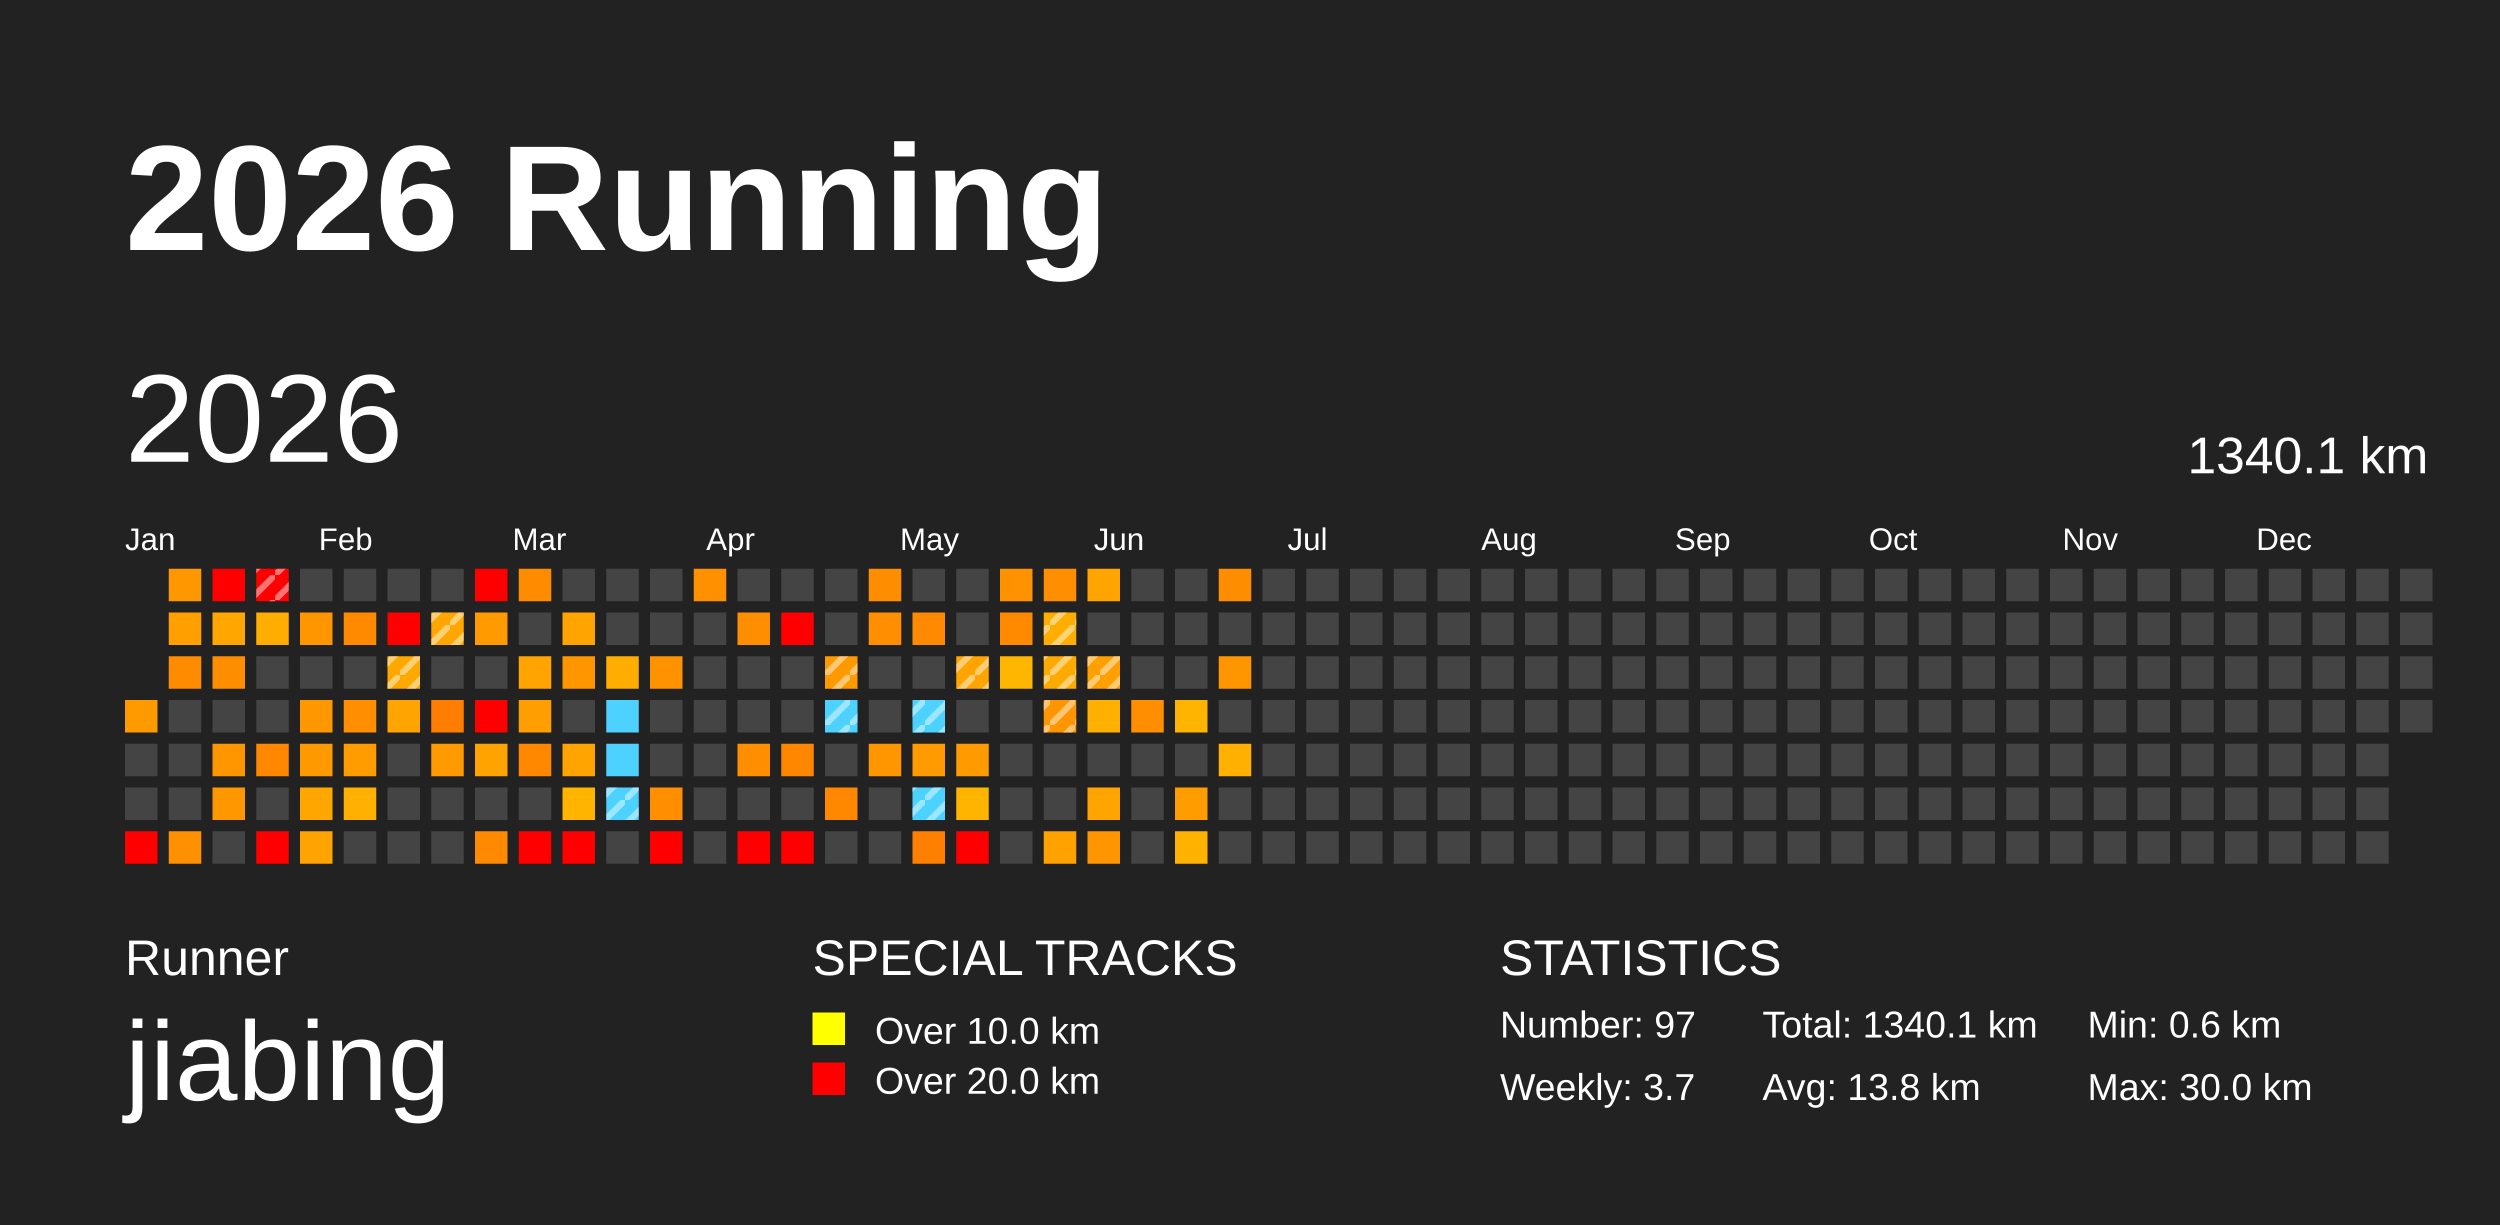
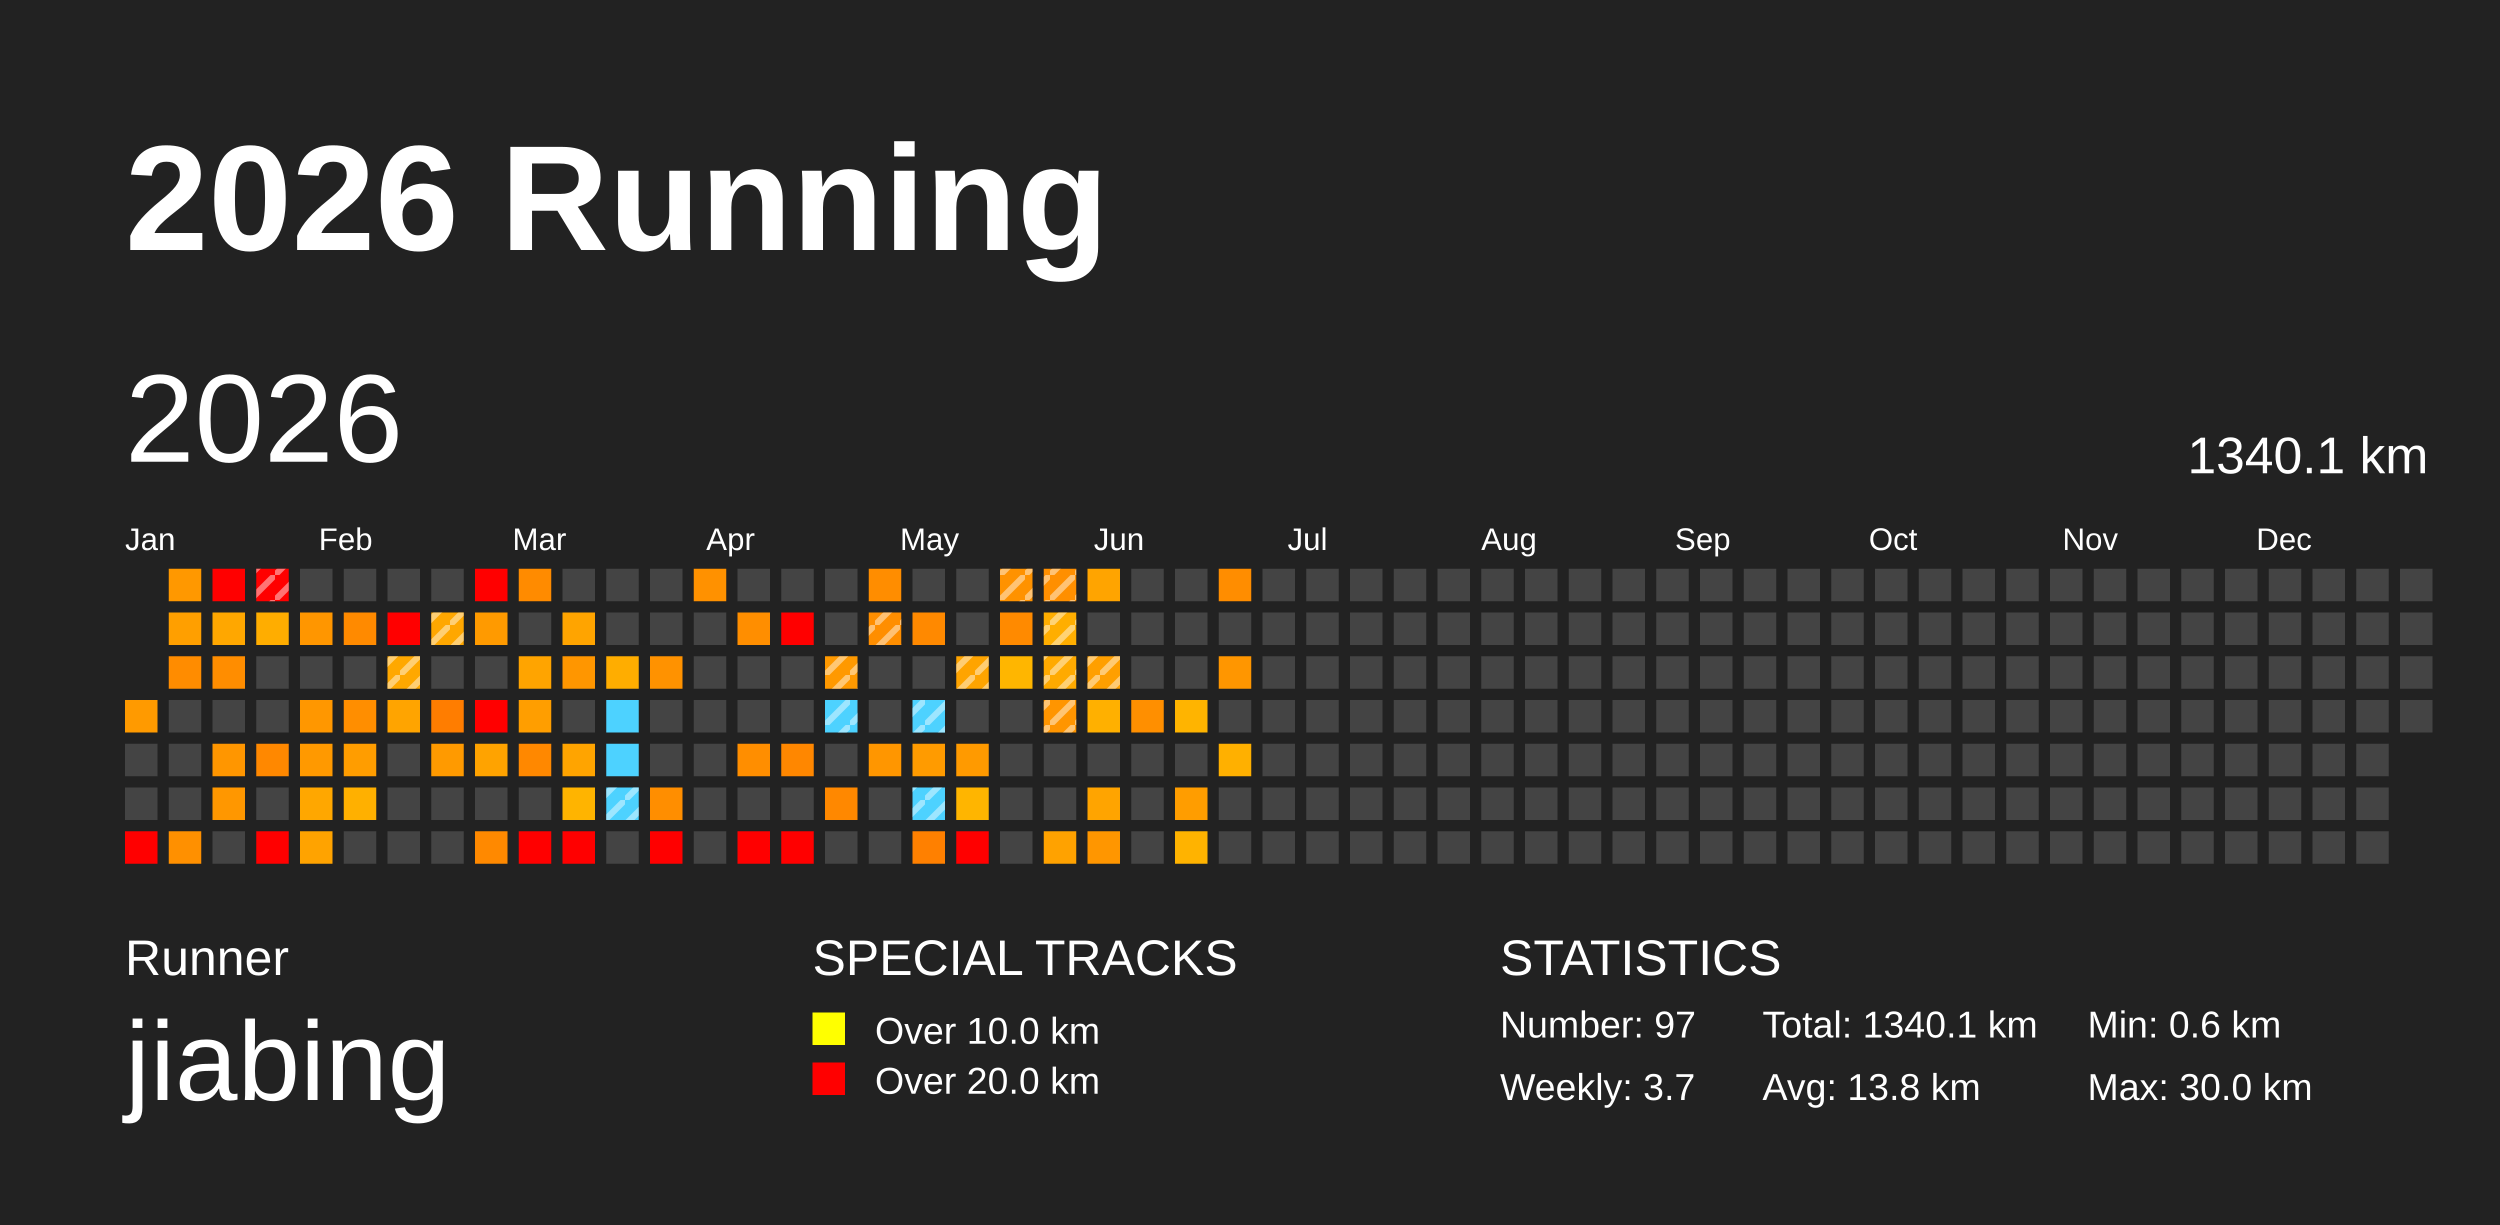
<svg xmlns="http://www.w3.org/2000/svg" baseProfile="full" height="98mm" version="1.1" viewBox="0,0,200,98" width="200mm">
  <defs>
    <pattern height="2" id="indoor-stripe" patternUnits="userSpaceOnUse" width="2">
      <line stroke="white" stroke-opacity="0.45" stroke-width="0.5" x1="0" x2="2" y1="2" y2="0" />
    </pattern>
  </defs>
  <rect fill="#222222" height="98" width="200" x="0" y="0" />
  <text fill="#FFFFFF" style="font-size:12px; font-family:Arial; font-weight:bold;" x="10" y="20">2026 Running</text>
  <text fill="#FFFFFF" style="font-size:4px; font-family:Arial" x="10" y="78">Runner</text>
  <text fill="#FFFFFF" style="font-size:9px; font-family:Arial" x="10" y="88">jiabing</text>
  <text fill="#FFFFFF" style="font-size:4px; font-family:Arial" x="65" y="78">SPECIAL TRACKS</text>
  <rect fill="yellow" height="2.6" width="2.6" x="65" y="81" />
  <text fill="#FFFFFF" style="font-size:3px; font-family:Arial" x="70" y="83.5">Over 10.0 km</text>
  <rect fill="red" height="2.6" width="2.6" x="65" y="85" />
  <text fill="#FFFFFF" style="font-size:3px; font-family:Arial" x="70" y="87.5">Over 20.0 km</text>
  <text fill="#FFFFFF" style="font-size:4px; font-family:Arial" x="120" y="78">STATISTICS</text>
  <text fill="#FFFFFF" style="font-size:3px; font-family:Arial" x="120" y="83">Number: 97</text>
  <text fill="#FFFFFF" style="font-size:3px; font-family:Arial" x="120" y="88">Weekly: 3.7</text>
  <text fill="#FFFFFF" style="font-size:3px; font-family:Arial" x="141" y="83">Total: 1340.1 km</text>
  <text fill="#FFFFFF" style="font-size:3px; font-family:Arial" x="141" y="88">Avg: 13.8 km</text>
  <text fill="#FFFFFF" style="font-size:3px; font-family:Arial" x="167" y="83">Min: 0.6 km</text>
  <text fill="#FFFFFF" style="font-size:3px; font-family:Arial" x="167" y="88">Max: 30.0 km</text>
  <text dominant-baseline="hanging" fill="#FFFFFF" style="font-size:10.0px; font-family:Arial;" x="10" y="30">2026</text>
  <text dominant-baseline="hanging" fill="#FFFFFF" style="font-size:4.125px; font-family:Arial;" x="175" y="35">1340.1 km</text>
  <text fill="#FFFFFF" style="font-size:2.5px; font-family:Arial" x="10.0" y="44">Jan</text>
  <text fill="#FFFFFF" style="font-size:2.5px; font-family:Arial" x="25.5" y="44">Feb</text>
  <text fill="#FFFFFF" style="font-size:2.5px; font-family:Arial" x="41.0" y="44">Mar</text>
  <text fill="#FFFFFF" style="font-size:2.5px; font-family:Arial" x="56.5" y="44">Apr</text>
  <text fill="#FFFFFF" style="font-size:2.5px; font-family:Arial" x="72.0" y="44">May</text>
  <text fill="#FFFFFF" style="font-size:2.5px; font-family:Arial" x="87.5" y="44">Jun</text>
  <text fill="#FFFFFF" style="font-size:2.5px; font-family:Arial" x="103.0" y="44">Jul</text>
  <text fill="#FFFFFF" style="font-size:2.5px; font-family:Arial" x="118.5" y="44">Aug</text>
  <text fill="#FFFFFF" style="font-size:2.5px; font-family:Arial" x="134.0" y="44">Sep</text>
  <text fill="#FFFFFF" style="font-size:2.5px; font-family:Arial" x="149.5" y="44">Oct</text>
  <text fill="#FFFFFF" style="font-size:2.5px; font-family:Arial" x="165.0" y="44">Nov</text>
  <text fill="#FFFFFF" style="font-size:2.5px; font-family:Arial" x="180.5" y="44">Dec</text>
  <rect fill="#ff9a00" height="2.6" width="2.6" x="10.0" y="56.0" />
  <rect fill="#444444" height="2.6" width="2.6" x="10.0" y="59.5" />
  <rect fill="#444444" height="2.6" width="2.6" x="10.0" y="63.0" />
  <rect fill="red" height="2.6" width="2.6" x="10.0" y="66.5" />
  <rect fill="#ff9800" height="2.6" width="2.6" x="13.5" y="45.5" />
  <rect fill="#ff9f00" height="2.6" width="2.6" x="13.5" y="49.0" />
  <rect fill="#ff8c00" height="2.6" width="2.6" x="13.5" y="52.5" />
  <rect fill="#444444" height="2.6" width="2.6" x="13.5" y="56.0" />
  <rect fill="#444444" height="2.6" width="2.6" x="13.5" y="59.5" />
  <rect fill="#444444" height="2.6" width="2.6" x="13.5" y="63.0" />
  <rect fill="#ff9000" height="2.6" width="2.6" x="13.5" y="66.5" />
  <rect fill="red" height="2.6" width="2.6" x="17.0" y="45.5" />
  <rect fill="#ffa700" height="2.6" width="2.6" x="17.0" y="49.0" />
  <rect fill="#ff8d00" height="2.6" width="2.6" x="17.0" y="52.5" />
  <rect fill="#444444" height="2.6" width="2.6" x="17.0" y="56.0" />
  <rect fill="#ff9600" height="2.6" width="2.6" x="17.0" y="59.5" />
  <rect fill="#ff9700" height="2.6" width="2.6" x="17.0" y="63.0" />
  <rect fill="#444444" height="2.6" width="2.6" x="17.0" y="66.5" />
  <rect fill="red" height="2.6" width="2.6" x="20.5" y="45.5" />
  <rect fill="url(#indoor-stripe)" height="2.6" style="pointer-events: none;" width="2.6" x="20.5" y="45.5" />
  <rect fill="#ffad00" height="2.6" width="2.6" x="20.5" y="49.0" />
  <rect fill="#444444" height="2.6" width="2.6" x="20.5" y="52.5" />
  <rect fill="#444444" height="2.6" width="2.6" x="20.5" y="56.0" />
  <rect fill="#ff8800" height="2.6" width="2.6" x="20.5" y="59.5" />
  <rect fill="#444444" height="2.6" width="2.6" x="20.5" y="63.0" />
  <rect fill="red" height="2.6" width="2.6" x="20.5" y="66.5" />
  <rect fill="#444444" height="2.6" width="2.6" x="24.0" y="45.5" />
  <rect fill="#ff9600" height="2.6" width="2.6" x="24.0" y="49.0" />
  <rect fill="#444444" height="2.6" width="2.6" x="24.0" y="52.5" />
  <rect fill="#ff9700" height="2.6" width="2.6" x="24.0" y="56.0" />
  <rect fill="#ff9900" height="2.6" width="2.6" x="24.0" y="59.5" />
  <rect fill="#ffa700" height="2.6" width="2.6" x="24.0" y="63.0" />
  <rect fill="#ffa300" height="2.6" width="2.6" x="24.0" y="66.5" />
  <rect fill="#444444" height="2.6" width="2.6" x="27.5" y="45.5" />
  <rect fill="#ff8a00" height="2.6" width="2.6" x="27.5" y="49.0" />
  <rect fill="#444444" height="2.6" width="2.6" x="27.5" y="52.5" />
  <rect fill="#ff8e00" height="2.6" width="2.6" x="27.5" y="56.0" />
  <rect fill="#ff9d00" height="2.6" width="2.6" x="27.5" y="59.5" />
  <rect fill="#ffb000" height="2.6" width="2.6" x="27.5" y="63.0" />
  <rect fill="#444444" height="2.6" width="2.6" x="27.5" y="66.5" />
  <rect fill="#444444" height="2.6" width="2.6" x="31.0" y="45.5" />
  <rect fill="red" height="2.6" width="2.6" x="31.0" y="49.0" />
  <rect fill="#ffa800" height="2.6" width="2.6" x="31.0" y="52.5" />
  <rect fill="url(#indoor-stripe)" height="2.6" style="pointer-events: none;" width="2.6" x="31.0" y="52.5" />
  <rect fill="#ffa400" height="2.6" width="2.6" x="31.0" y="56.0" />
  <rect fill="#444444" height="2.6" width="2.6" x="31.0" y="59.5" />
  <rect fill="#444444" height="2.6" width="2.6" x="31.0" y="63.0" />
  <rect fill="#444444" height="2.6" width="2.6" x="31.0" y="66.5" />
  <rect fill="#444444" height="2.6" width="2.6" x="34.5" y="45.5" />
  <rect fill="#ffa700" height="2.6" width="2.6" x="34.5" y="49.0" />
  <rect fill="url(#indoor-stripe)" height="2.6" style="pointer-events: none;" width="2.6" x="34.5" y="49.0" />
  <rect fill="#444444" height="2.6" width="2.6" x="34.5" y="52.5" />
  <rect fill="#ff7d00" height="2.6" width="2.6" x="34.5" y="56.0" />
  <rect fill="#ff9a00" height="2.6" width="2.6" x="34.5" y="59.5" />
  <rect fill="#444444" height="2.6" width="2.6" x="34.5" y="63.0" />
  <rect fill="#444444" height="2.6" width="2.6" x="34.5" y="66.5" />
  <rect fill="red" height="2.6" width="2.6" x="38.0" y="45.5" />
  <rect fill="#ff9a00" height="2.6" width="2.6" x="38.0" y="49.0" />
  <rect fill="#444444" height="2.6" width="2.6" x="38.0" y="52.5" />
  <rect fill="red" height="2.6" width="2.6" x="38.0" y="56.0" />
  <rect fill="#ffa300" height="2.6" width="2.6" x="38.0" y="59.5" />
  <rect fill="#444444" height="2.6" width="2.6" x="38.0" y="63.0" />
  <rect fill="#ff8900" height="2.6" width="2.6" x="38.0" y="66.5" />
  <rect fill="#ff8b00" height="2.6" width="2.6" x="41.5" y="45.5" />
  <rect fill="#444444" height="2.6" width="2.6" x="41.5" y="49.0" />
  <rect fill="#ffa400" height="2.6" width="2.6" x="41.5" y="52.5" />
  <rect fill="#ff9e00" height="2.6" width="2.6" x="41.5" y="56.0" />
  <rect fill="#ff8800" height="2.6" width="2.6" x="41.5" y="59.5" />
  <rect fill="#444444" height="2.6" width="2.6" x="41.5" y="63.0" />
  <rect fill="red" height="2.6" width="2.6" x="41.5" y="66.5" />
  <rect fill="#444444" height="2.6" width="2.6" x="45.0" y="45.5" />
  <rect fill="#ffa400" height="2.6" width="2.6" x="45.0" y="49.0" />
  <rect fill="#ff9600" height="2.6" width="2.6" x="45.0" y="52.5" />
  <rect fill="#444444" height="2.6" width="2.6" x="45.0" y="56.0" />
  <rect fill="#ffa400" height="2.6" width="2.6" x="45.0" y="59.5" />
  <rect fill="#ffb400" height="2.6" width="2.6" x="45.0" y="63.0" />
  <rect fill="red" height="2.6" width="2.6" x="45.0" y="66.5" />
  <rect fill="#444444" height="2.6" width="2.6" x="48.5" y="45.5" />
  <rect fill="#444444" height="2.6" width="2.6" x="48.5" y="49.0" />
  <rect fill="#ffad00" height="2.6" width="2.6" x="48.5" y="52.5" />
  <rect fill="#4dd2ff" height="2.6" width="2.6" x="48.5" y="56.0" />
  <rect fill="#4dd2ff" height="2.6" width="2.6" x="48.5" y="59.5" />
  <rect fill="#4dd2ff" height="2.6" width="2.6" x="48.5" y="63.0" />
  <rect fill="url(#indoor-stripe)" height="2.6" style="pointer-events: none;" width="2.6" x="48.5" y="63.0" />
  <rect fill="#444444" height="2.6" width="2.6" x="48.5" y="66.5" />
  <rect fill="#444444" height="2.6" width="2.6" x="52.0" y="45.5" />
  <rect fill="#444444" height="2.6" width="2.6" x="52.0" y="49.0" />
  <rect fill="#ff9200" height="2.6" width="2.6" x="52.0" y="52.5" />
  <rect fill="#444444" height="2.6" width="2.6" x="52.0" y="56.0" />
  <rect fill="#444444" height="2.6" width="2.6" x="52.0" y="59.5" />
  <rect fill="#ff8e00" height="2.6" width="2.6" x="52.0" y="63.0" />
  <rect fill="red" height="2.6" width="2.6" x="52.0" y="66.5" />
  <rect fill="#ff9100" height="2.6" width="2.6" x="55.5" y="45.5" />
  <rect fill="#444444" height="2.6" width="2.6" x="55.5" y="49.0" />
  <rect fill="#444444" height="2.6" width="2.6" x="55.5" y="52.5" />
  <rect fill="#444444" height="2.6" width="2.6" x="55.5" y="56.0" />
  <rect fill="#444444" height="2.6" width="2.6" x="55.5" y="59.5" />
  <rect fill="#444444" height="2.6" width="2.6" x="55.5" y="63.0" />
  <rect fill="#444444" height="2.6" width="2.6" x="55.5" y="66.5" />
  <rect fill="#444444" height="2.6" width="2.6" x="59.0" y="45.5" />
  <rect fill="#ff8e00" height="2.6" width="2.6" x="59.0" y="49.0" />
  <rect fill="#444444" height="2.6" width="2.6" x="59.0" y="52.5" />
  <rect fill="#444444" height="2.6" width="2.6" x="59.0" y="56.0" />
  <rect fill="#ff8e00" height="2.6" width="2.6" x="59.0" y="59.5" />
  <rect fill="#444444" height="2.6" width="2.6" x="59.0" y="63.0" />
  <rect fill="red" height="2.6" width="2.6" x="59.0" y="66.5" />
  <rect fill="#444444" height="2.6" width="2.6" x="62.5" y="45.5" />
  <rect fill="red" height="2.6" width="2.6" x="62.5" y="49.0" />
  <rect fill="#444444" height="2.6" width="2.6" x="62.5" y="52.5" />
  <rect fill="#444444" height="2.6" width="2.6" x="62.5" y="56.0" />
  <rect fill="#ff8700" height="2.6" width="2.6" x="62.5" y="59.5" />
  <rect fill="#444444" height="2.6" width="2.6" x="62.5" y="63.0" />
  <rect fill="red" height="2.6" width="2.6" x="62.5" y="66.5" />
  <rect fill="#444444" height="2.6" width="2.6" x="66.0" y="45.5" />
  <rect fill="#444444" height="2.6" width="2.6" x="66.0" y="49.0" />
  <rect fill="#ff9900" height="2.6" width="2.6" x="66.0" y="52.5" />
  <rect fill="url(#indoor-stripe)" height="2.6" style="pointer-events: none;" width="2.6" x="66.0" y="52.5" />
  <rect fill="#4dd2ff" height="2.6" width="2.6" x="66.0" y="56.0" />
  <rect fill="url(#indoor-stripe)" height="2.6" style="pointer-events: none;" width="2.6" x="66.0" y="56.0" />
  <rect fill="#444444" height="2.6" width="2.6" x="66.0" y="59.5" />
  <rect fill="#ff8800" height="2.6" width="2.6" x="66.0" y="63.0" />
  <rect fill="#444444" height="2.6" width="2.6" x="66.0" y="66.5" />
  <rect fill="#ff8d00" height="2.6" width="2.6" x="69.5" y="45.5" />
  <rect fill="#ff8e00" height="2.6" width="2.6" x="69.5" y="49.0" />
+   <rect fill="url(#indoor-stripe)" height="2.6" style="pointer-events: none;" width="2.6" x="69.5" y="49.0" />
  <rect fill="#444444" height="2.6" width="2.6" x="69.5" y="52.5" />
  <rect fill="#444444" height="2.6" width="2.6" x="69.5" y="56.0" />
  <rect fill="#ff9600" height="2.6" width="2.6" x="69.5" y="59.5" />
  <rect fill="#444444" height="2.6" width="2.6" x="69.5" y="63.0" />
  <rect fill="#444444" height="2.6" width="2.6" x="69.5" y="66.5" />
  <rect fill="#444444" height="2.6" width="2.6" x="73.0" y="45.5" />
  <rect fill="#ff8900" height="2.6" width="2.6" x="73.0" y="49.0" />
  <rect fill="#444444" height="2.6" width="2.6" x="73.0" y="52.5" />
  <rect fill="#4dd2ff" height="2.6" width="2.6" x="73.0" y="56.0" />
  <rect fill="url(#indoor-stripe)" height="2.6" style="pointer-events: none;" width="2.6" x="73.0" y="56.0" />
  <rect fill="#ff9b00" height="2.6" width="2.6" x="73.0" y="59.5" />
  <rect fill="#4dd2ff" height="2.6" width="2.6" x="73.0" y="63.0" />
  <rect fill="url(#indoor-stripe)" height="2.6" style="pointer-events: none;" width="2.6" x="73.0" y="63.0" />
  <rect fill="#ff8000" height="2.6" width="2.6" x="73.0" y="66.5" />
  <rect fill="#444444" height="2.6" width="2.6" x="76.5" y="45.5" />
  <rect fill="#444444" height="2.6" width="2.6" x="76.5" y="49.0" />
  <rect fill="#ffa400" height="2.6" width="2.6" x="76.5" y="52.5" />
  <rect fill="url(#indoor-stripe)" height="2.6" style="pointer-events: none;" width="2.6" x="76.5" y="52.5" />
  <rect fill="#444444" height="2.6" width="2.6" x="76.5" y="56.0" />
  <rect fill="#ff9a00" height="2.6" width="2.6" x="76.5" y="59.5" />
  <rect fill="#ffb500" height="2.6" width="2.6" x="76.5" y="63.0" />
  <rect fill="red" height="2.6" width="2.6" x="76.5" y="66.5" />
  <rect fill="#ff9200" height="2.6" width="2.6" x="80.0" y="45.5" />
+   <rect fill="url(#indoor-stripe)" height="2.6" style="pointer-events: none;" width="2.6" x="80.0" y="45.5" />
  <rect fill="#ff8a00" height="2.6" width="2.6" x="80.0" y="49.0" />
  <rect fill="#ffb600" height="2.6" width="2.6" x="80.0" y="52.5" />
  <rect fill="#444444" height="2.6" width="2.6" x="80.0" y="56.0" />
  <rect fill="#444444" height="2.6" width="2.6" x="80.0" y="59.5" />
  <rect fill="#444444" height="2.6" width="2.6" x="80.0" y="63.0" />
  <rect fill="#444444" height="2.6" width="2.6" x="80.0" y="66.5" />
  <rect fill="#ff8f00" height="2.6" width="2.6" x="83.5" y="45.5" />
+   <rect fill="url(#indoor-stripe)" height="2.6" style="pointer-events: none;" width="2.6" x="83.5" y="45.5" />
  <rect fill="#ffae00" height="2.6" width="2.6" x="83.5" y="49.0" />
  <rect fill="url(#indoor-stripe)" height="2.6" style="pointer-events: none;" width="2.6" x="83.5" y="49.0" />
  <rect fill="#ffaa00" height="2.6" width="2.6" x="83.5" y="52.5" />
  <rect fill="url(#indoor-stripe)" height="2.6" style="pointer-events: none;" width="2.6" x="83.5" y="52.5" />
  <rect fill="#ff9500" height="2.6" width="2.6" x="83.5" y="56.0" />
  <rect fill="url(#indoor-stripe)" height="2.6" style="pointer-events: none;" width="2.6" x="83.5" y="56.0" />
  <rect fill="#444444" height="2.6" width="2.6" x="83.5" y="59.5" />
  <rect fill="#444444" height="2.6" width="2.6" x="83.5" y="63.0" />
  <rect fill="#ffa200" height="2.6" width="2.6" x="83.5" y="66.5" />
  <rect fill="#ffa400" height="2.6" width="2.6" x="87.0" y="45.5" />
  <rect fill="#444444" height="2.6" width="2.6" x="87.0" y="49.0" />
  <rect fill="#ff9f00" height="2.6" width="2.6" x="87.0" y="52.5" />
  <rect fill="url(#indoor-stripe)" height="2.6" style="pointer-events: none;" width="2.6" x="87.0" y="52.5" />
  <rect fill="#ffb000" height="2.6" width="2.6" x="87.0" y="56.0" />
  <rect fill="#444444" height="2.6" width="2.6" x="87.0" y="59.5" />
  <rect fill="#ffa400" height="2.6" width="2.6" x="87.0" y="63.0" />
  <rect fill="#ff9600" height="2.6" width="2.6" x="87.0" y="66.5" />
  <rect fill="#444444" height="2.6" width="2.6" x="90.5" y="45.5" />
  <rect fill="#444444" height="2.6" width="2.6" x="90.5" y="49.0" />
  <rect fill="#444444" height="2.6" width="2.6" x="90.5" y="52.5" />
  <rect fill="#ff8f00" height="2.6" width="2.6" x="90.5" y="56.0" />
  <rect fill="#444444" height="2.6" width="2.6" x="90.5" y="59.5" />
  <rect fill="#444444" height="2.6" width="2.6" x="90.5" y="63.0" />
  <rect fill="#444444" height="2.6" width="2.6" x="90.5" y="66.5" />
  <rect fill="#444444" height="2.6" width="2.6" x="94.0" y="45.5" />
  <rect fill="#444444" height="2.6" width="2.6" x="94.0" y="49.0" />
  <rect fill="#444444" height="2.6" width="2.6" x="94.0" y="52.5" />
  <rect fill="#ffb400" height="2.6" width="2.6" x="94.0" y="56.0" />
  <rect fill="#444444" height="2.6" width="2.6" x="94.0" y="59.5" />
  <rect fill="#ff9d00" height="2.6" width="2.6" x="94.0" y="63.0" />
  <rect fill="#ffb300" height="2.6" width="2.6" x="94.0" y="66.5" />
  <rect fill="#ff8d00" height="2.6" width="2.6" x="97.5" y="45.5" />
  <rect fill="#444444" height="2.6" width="2.6" x="97.5" y="49.0" />
  <rect fill="#ff9600" height="2.6" width="2.6" x="97.5" y="52.5" />
  <rect fill="#444444" height="2.6" width="2.6" x="97.5" y="56.0" />
  <rect fill="#ffb000" height="2.6" width="2.6" x="97.5" y="59.5" />
  <rect fill="#444444" height="2.6" width="2.6" x="97.5" y="63.0" />
  <rect fill="#444444" height="2.6" width="2.6" x="97.5" y="66.5" />
  <rect fill="#444444" height="2.6" width="2.6" x="101.0" y="45.5" />
  <rect fill="#444444" height="2.6" width="2.6" x="101.0" y="49.0" />
  <rect fill="#444444" height="2.6" width="2.6" x="101.0" y="52.5" />
  <rect fill="#444444" height="2.6" width="2.6" x="101.0" y="56.0" />
  <rect fill="#444444" height="2.6" width="2.6" x="101.0" y="59.5" />
  <rect fill="#444444" height="2.6" width="2.6" x="101.0" y="63.0" />
  <rect fill="#444444" height="2.6" width="2.6" x="101.0" y="66.5" />
  <rect fill="#444444" height="2.6" width="2.6" x="104.5" y="45.5" />
  <rect fill="#444444" height="2.6" width="2.6" x="104.5" y="49.0" />
  <rect fill="#444444" height="2.6" width="2.6" x="104.5" y="52.5" />
  <rect fill="#444444" height="2.6" width="2.6" x="104.5" y="56.0" />
  <rect fill="#444444" height="2.6" width="2.6" x="104.5" y="59.5" />
  <rect fill="#444444" height="2.6" width="2.6" x="104.5" y="63.0" />
  <rect fill="#444444" height="2.6" width="2.6" x="104.5" y="66.5" />
  <rect fill="#444444" height="2.6" width="2.6" x="108.0" y="45.5" />
  <rect fill="#444444" height="2.6" width="2.6" x="108.0" y="49.0" />
  <rect fill="#444444" height="2.6" width="2.6" x="108.0" y="52.5" />
  <rect fill="#444444" height="2.6" width="2.6" x="108.0" y="56.0" />
  <rect fill="#444444" height="2.6" width="2.6" x="108.0" y="59.5" />
  <rect fill="#444444" height="2.6" width="2.6" x="108.0" y="63.0" />
  <rect fill="#444444" height="2.6" width="2.6" x="108.0" y="66.5" />
  <rect fill="#444444" height="2.6" width="2.6" x="111.5" y="45.5" />
  <rect fill="#444444" height="2.6" width="2.6" x="111.5" y="49.0" />
  <rect fill="#444444" height="2.6" width="2.6" x="111.5" y="52.5" />
  <rect fill="#444444" height="2.6" width="2.6" x="111.5" y="56.0" />
  <rect fill="#444444" height="2.6" width="2.6" x="111.5" y="59.5" />
  <rect fill="#444444" height="2.6" width="2.6" x="111.5" y="63.0" />
  <rect fill="#444444" height="2.6" width="2.6" x="111.5" y="66.5" />
  <rect fill="#444444" height="2.6" width="2.6" x="115.0" y="45.5" />
  <rect fill="#444444" height="2.6" width="2.6" x="115.0" y="49.0" />
  <rect fill="#444444" height="2.6" width="2.6" x="115.0" y="52.5" />
  <rect fill="#444444" height="2.6" width="2.6" x="115.0" y="56.0" />
  <rect fill="#444444" height="2.6" width="2.6" x="115.0" y="59.5" />
  <rect fill="#444444" height="2.6" width="2.6" x="115.0" y="63.0" />
  <rect fill="#444444" height="2.6" width="2.6" x="115.0" y="66.5" />
  <rect fill="#444444" height="2.6" width="2.6" x="118.5" y="45.5" />
  <rect fill="#444444" height="2.6" width="2.6" x="118.5" y="49.0" />
  <rect fill="#444444" height="2.6" width="2.6" x="118.5" y="52.5" />
  <rect fill="#444444" height="2.6" width="2.6" x="118.5" y="56.0" />
  <rect fill="#444444" height="2.6" width="2.6" x="118.5" y="59.5" />
  <rect fill="#444444" height="2.6" width="2.6" x="118.5" y="63.0" />
  <rect fill="#444444" height="2.6" width="2.6" x="118.5" y="66.5" />
  <rect fill="#444444" height="2.6" width="2.6" x="122.0" y="45.5" />
  <rect fill="#444444" height="2.6" width="2.6" x="122.0" y="49.0" />
  <rect fill="#444444" height="2.6" width="2.6" x="122.0" y="52.5" />
  <rect fill="#444444" height="2.6" width="2.6" x="122.0" y="56.0" />
  <rect fill="#444444" height="2.6" width="2.6" x="122.0" y="59.5" />
  <rect fill="#444444" height="2.6" width="2.6" x="122.0" y="63.0" />
  <rect fill="#444444" height="2.6" width="2.6" x="122.0" y="66.5" />
  <rect fill="#444444" height="2.6" width="2.6" x="125.5" y="45.5" />
  <rect fill="#444444" height="2.6" width="2.6" x="125.5" y="49.0" />
  <rect fill="#444444" height="2.6" width="2.6" x="125.5" y="52.5" />
  <rect fill="#444444" height="2.6" width="2.6" x="125.5" y="56.0" />
  <rect fill="#444444" height="2.6" width="2.6" x="125.5" y="59.5" />
  <rect fill="#444444" height="2.6" width="2.6" x="125.5" y="63.0" />
  <rect fill="#444444" height="2.6" width="2.6" x="125.5" y="66.5" />
  <rect fill="#444444" height="2.6" width="2.6" x="129.0" y="45.5" />
  <rect fill="#444444" height="2.6" width="2.6" x="129.0" y="49.0" />
  <rect fill="#444444" height="2.6" width="2.6" x="129.0" y="52.5" />
  <rect fill="#444444" height="2.6" width="2.6" x="129.0" y="56.0" />
  <rect fill="#444444" height="2.6" width="2.6" x="129.0" y="59.5" />
  <rect fill="#444444" height="2.6" width="2.6" x="129.0" y="63.0" />
  <rect fill="#444444" height="2.6" width="2.6" x="129.0" y="66.5" />
  <rect fill="#444444" height="2.6" width="2.6" x="132.5" y="45.5" />
  <rect fill="#444444" height="2.6" width="2.6" x="132.5" y="49.0" />
  <rect fill="#444444" height="2.6" width="2.6" x="132.5" y="52.5" />
  <rect fill="#444444" height="2.6" width="2.6" x="132.5" y="56.0" />
  <rect fill="#444444" height="2.6" width="2.6" x="132.5" y="59.5" />
  <rect fill="#444444" height="2.6" width="2.6" x="132.5" y="63.0" />
  <rect fill="#444444" height="2.6" width="2.6" x="132.5" y="66.5" />
  <rect fill="#444444" height="2.6" width="2.6" x="136.0" y="45.5" />
  <rect fill="#444444" height="2.6" width="2.6" x="136.0" y="49.0" />
  <rect fill="#444444" height="2.6" width="2.6" x="136.0" y="52.5" />
  <rect fill="#444444" height="2.6" width="2.6" x="136.0" y="56.0" />
  <rect fill="#444444" height="2.6" width="2.6" x="136.0" y="59.5" />
  <rect fill="#444444" height="2.6" width="2.6" x="136.0" y="63.0" />
  <rect fill="#444444" height="2.6" width="2.6" x="136.0" y="66.5" />
  <rect fill="#444444" height="2.6" width="2.6" x="139.5" y="45.5" />
  <rect fill="#444444" height="2.6" width="2.6" x="139.5" y="49.0" />
  <rect fill="#444444" height="2.6" width="2.6" x="139.5" y="52.5" />
  <rect fill="#444444" height="2.6" width="2.6" x="139.5" y="56.0" />
  <rect fill="#444444" height="2.6" width="2.6" x="139.5" y="59.5" />
  <rect fill="#444444" height="2.6" width="2.6" x="139.5" y="63.0" />
  <rect fill="#444444" height="2.6" width="2.6" x="139.5" y="66.5" />
  <rect fill="#444444" height="2.6" width="2.6" x="143.0" y="45.5" />
  <rect fill="#444444" height="2.6" width="2.6" x="143.0" y="49.0" />
  <rect fill="#444444" height="2.6" width="2.6" x="143.0" y="52.5" />
  <rect fill="#444444" height="2.6" width="2.6" x="143.0" y="56.0" />
  <rect fill="#444444" height="2.6" width="2.6" x="143.0" y="59.5" />
  <rect fill="#444444" height="2.6" width="2.6" x="143.0" y="63.0" />
  <rect fill="#444444" height="2.6" width="2.6" x="143.0" y="66.5" />
  <rect fill="#444444" height="2.6" width="2.6" x="146.5" y="45.5" />
  <rect fill="#444444" height="2.6" width="2.6" x="146.5" y="49.0" />
  <rect fill="#444444" height="2.6" width="2.6" x="146.5" y="52.5" />
  <rect fill="#444444" height="2.6" width="2.6" x="146.5" y="56.0" />
  <rect fill="#444444" height="2.6" width="2.6" x="146.5" y="59.5" />
  <rect fill="#444444" height="2.6" width="2.6" x="146.5" y="63.0" />
  <rect fill="#444444" height="2.6" width="2.6" x="146.5" y="66.5" />
  <rect fill="#444444" height="2.6" width="2.6" x="150.0" y="45.5" />
  <rect fill="#444444" height="2.6" width="2.6" x="150.0" y="49.0" />
  <rect fill="#444444" height="2.6" width="2.6" x="150.0" y="52.5" />
  <rect fill="#444444" height="2.6" width="2.6" x="150.0" y="56.0" />
  <rect fill="#444444" height="2.6" width="2.6" x="150.0" y="59.5" />
  <rect fill="#444444" height="2.6" width="2.6" x="150.0" y="63.0" />
  <rect fill="#444444" height="2.6" width="2.6" x="150.0" y="66.5" />
  <rect fill="#444444" height="2.6" width="2.6" x="153.5" y="45.5" />
  <rect fill="#444444" height="2.6" width="2.6" x="153.5" y="49.0" />
  <rect fill="#444444" height="2.6" width="2.6" x="153.5" y="52.5" />
  <rect fill="#444444" height="2.6" width="2.6" x="153.5" y="56.0" />
  <rect fill="#444444" height="2.6" width="2.6" x="153.5" y="59.5" />
  <rect fill="#444444" height="2.6" width="2.6" x="153.5" y="63.0" />
  <rect fill="#444444" height="2.6" width="2.6" x="153.5" y="66.5" />
  <rect fill="#444444" height="2.6" width="2.6" x="157.0" y="45.5" />
  <rect fill="#444444" height="2.6" width="2.6" x="157.0" y="49.0" />
  <rect fill="#444444" height="2.6" width="2.6" x="157.0" y="52.5" />
  <rect fill="#444444" height="2.6" width="2.6" x="157.0" y="56.0" />
  <rect fill="#444444" height="2.6" width="2.6" x="157.0" y="59.5" />
  <rect fill="#444444" height="2.6" width="2.6" x="157.0" y="63.0" />
  <rect fill="#444444" height="2.6" width="2.6" x="157.0" y="66.5" />
  <rect fill="#444444" height="2.6" width="2.6" x="160.5" y="45.5" />
  <rect fill="#444444" height="2.6" width="2.6" x="160.5" y="49.0" />
  <rect fill="#444444" height="2.6" width="2.6" x="160.5" y="52.5" />
  <rect fill="#444444" height="2.6" width="2.6" x="160.5" y="56.0" />
  <rect fill="#444444" height="2.6" width="2.6" x="160.5" y="59.5" />
  <rect fill="#444444" height="2.6" width="2.6" x="160.5" y="63.0" />
  <rect fill="#444444" height="2.6" width="2.6" x="160.5" y="66.5" />
  <rect fill="#444444" height="2.6" width="2.6" x="164.0" y="45.5" />
  <rect fill="#444444" height="2.6" width="2.6" x="164.0" y="49.0" />
  <rect fill="#444444" height="2.6" width="2.6" x="164.0" y="52.5" />
  <rect fill="#444444" height="2.6" width="2.6" x="164.0" y="56.0" />
  <rect fill="#444444" height="2.6" width="2.6" x="164.0" y="59.5" />
  <rect fill="#444444" height="2.6" width="2.6" x="164.0" y="63.0" />
  <rect fill="#444444" height="2.6" width="2.6" x="164.0" y="66.5" />
  <rect fill="#444444" height="2.6" width="2.6" x="167.5" y="45.5" />
  <rect fill="#444444" height="2.6" width="2.6" x="167.5" y="49.0" />
  <rect fill="#444444" height="2.6" width="2.6" x="167.5" y="52.5" />
  <rect fill="#444444" height="2.6" width="2.6" x="167.5" y="56.0" />
  <rect fill="#444444" height="2.6" width="2.6" x="167.5" y="59.5" />
  <rect fill="#444444" height="2.6" width="2.6" x="167.5" y="63.0" />
  <rect fill="#444444" height="2.6" width="2.6" x="167.5" y="66.5" />
  <rect fill="#444444" height="2.6" width="2.6" x="171.0" y="45.5" />
  <rect fill="#444444" height="2.6" width="2.6" x="171.0" y="49.0" />
  <rect fill="#444444" height="2.6" width="2.6" x="171.0" y="52.5" />
  <rect fill="#444444" height="2.6" width="2.6" x="171.0" y="56.0" />
  <rect fill="#444444" height="2.6" width="2.6" x="171.0" y="59.5" />
  <rect fill="#444444" height="2.6" width="2.6" x="171.0" y="63.0" />
  <rect fill="#444444" height="2.6" width="2.6" x="171.0" y="66.5" />
  <rect fill="#444444" height="2.6" width="2.6" x="174.5" y="45.5" />
  <rect fill="#444444" height="2.6" width="2.6" x="174.5" y="49.0" />
  <rect fill="#444444" height="2.6" width="2.6" x="174.5" y="52.5" />
  <rect fill="#444444" height="2.6" width="2.6" x="174.5" y="56.0" />
  <rect fill="#444444" height="2.6" width="2.6" x="174.5" y="59.5" />
  <rect fill="#444444" height="2.6" width="2.6" x="174.5" y="63.0" />
  <rect fill="#444444" height="2.6" width="2.6" x="174.5" y="66.5" />
  <rect fill="#444444" height="2.6" width="2.6" x="178.0" y="45.5" />
  <rect fill="#444444" height="2.6" width="2.6" x="178.0" y="49.0" />
  <rect fill="#444444" height="2.6" width="2.6" x="178.0" y="52.5" />
  <rect fill="#444444" height="2.6" width="2.6" x="178.0" y="56.0" />
  <rect fill="#444444" height="2.6" width="2.6" x="178.0" y="59.5" />
  <rect fill="#444444" height="2.6" width="2.6" x="178.0" y="63.0" />
  <rect fill="#444444" height="2.6" width="2.6" x="178.0" y="66.5" />
  <rect fill="#444444" height="2.6" width="2.6" x="181.5" y="45.5" />
  <rect fill="#444444" height="2.6" width="2.6" x="181.5" y="49.0" />
  <rect fill="#444444" height="2.6" width="2.6" x="181.5" y="52.5" />
  <rect fill="#444444" height="2.6" width="2.6" x="181.5" y="56.0" />
  <rect fill="#444444" height="2.6" width="2.6" x="181.5" y="59.5" />
  <rect fill="#444444" height="2.6" width="2.6" x="181.5" y="63.0" />
  <rect fill="#444444" height="2.6" width="2.6" x="181.5" y="66.5" />
  <rect fill="#444444" height="2.6" width="2.6" x="185.0" y="45.5" />
  <rect fill="#444444" height="2.6" width="2.6" x="185.0" y="49.0" />
  <rect fill="#444444" height="2.6" width="2.6" x="185.0" y="52.5" />
  <rect fill="#444444" height="2.6" width="2.6" x="185.0" y="56.0" />
  <rect fill="#444444" height="2.6" width="2.6" x="185.0" y="59.5" />
  <rect fill="#444444" height="2.6" width="2.6" x="185.0" y="63.0" />
  <rect fill="#444444" height="2.6" width="2.6" x="185.0" y="66.5" />
  <rect fill="#444444" height="2.6" width="2.6" x="188.5" y="45.5" />
  <rect fill="#444444" height="2.6" width="2.6" x="188.5" y="49.0" />
  <rect fill="#444444" height="2.6" width="2.6" x="188.5" y="52.5" />
  <rect fill="#444444" height="2.6" width="2.6" x="188.5" y="56.0" />
  <rect fill="#444444" height="2.6" width="2.6" x="188.5" y="59.5" />
  <rect fill="#444444" height="2.6" width="2.6" x="188.5" y="63.0" />
  <rect fill="#444444" height="2.6" width="2.6" x="188.5" y="66.5" />
  <rect fill="#444444" height="2.6" width="2.6" x="192.0" y="45.5" />
  <rect fill="#444444" height="2.6" width="2.6" x="192.0" y="49.0" />
  <rect fill="#444444" height="2.6" width="2.6" x="192.0" y="52.5" />
  <rect fill="#444444" height="2.6" width="2.6" x="192.0" y="56.0" />
</svg>
